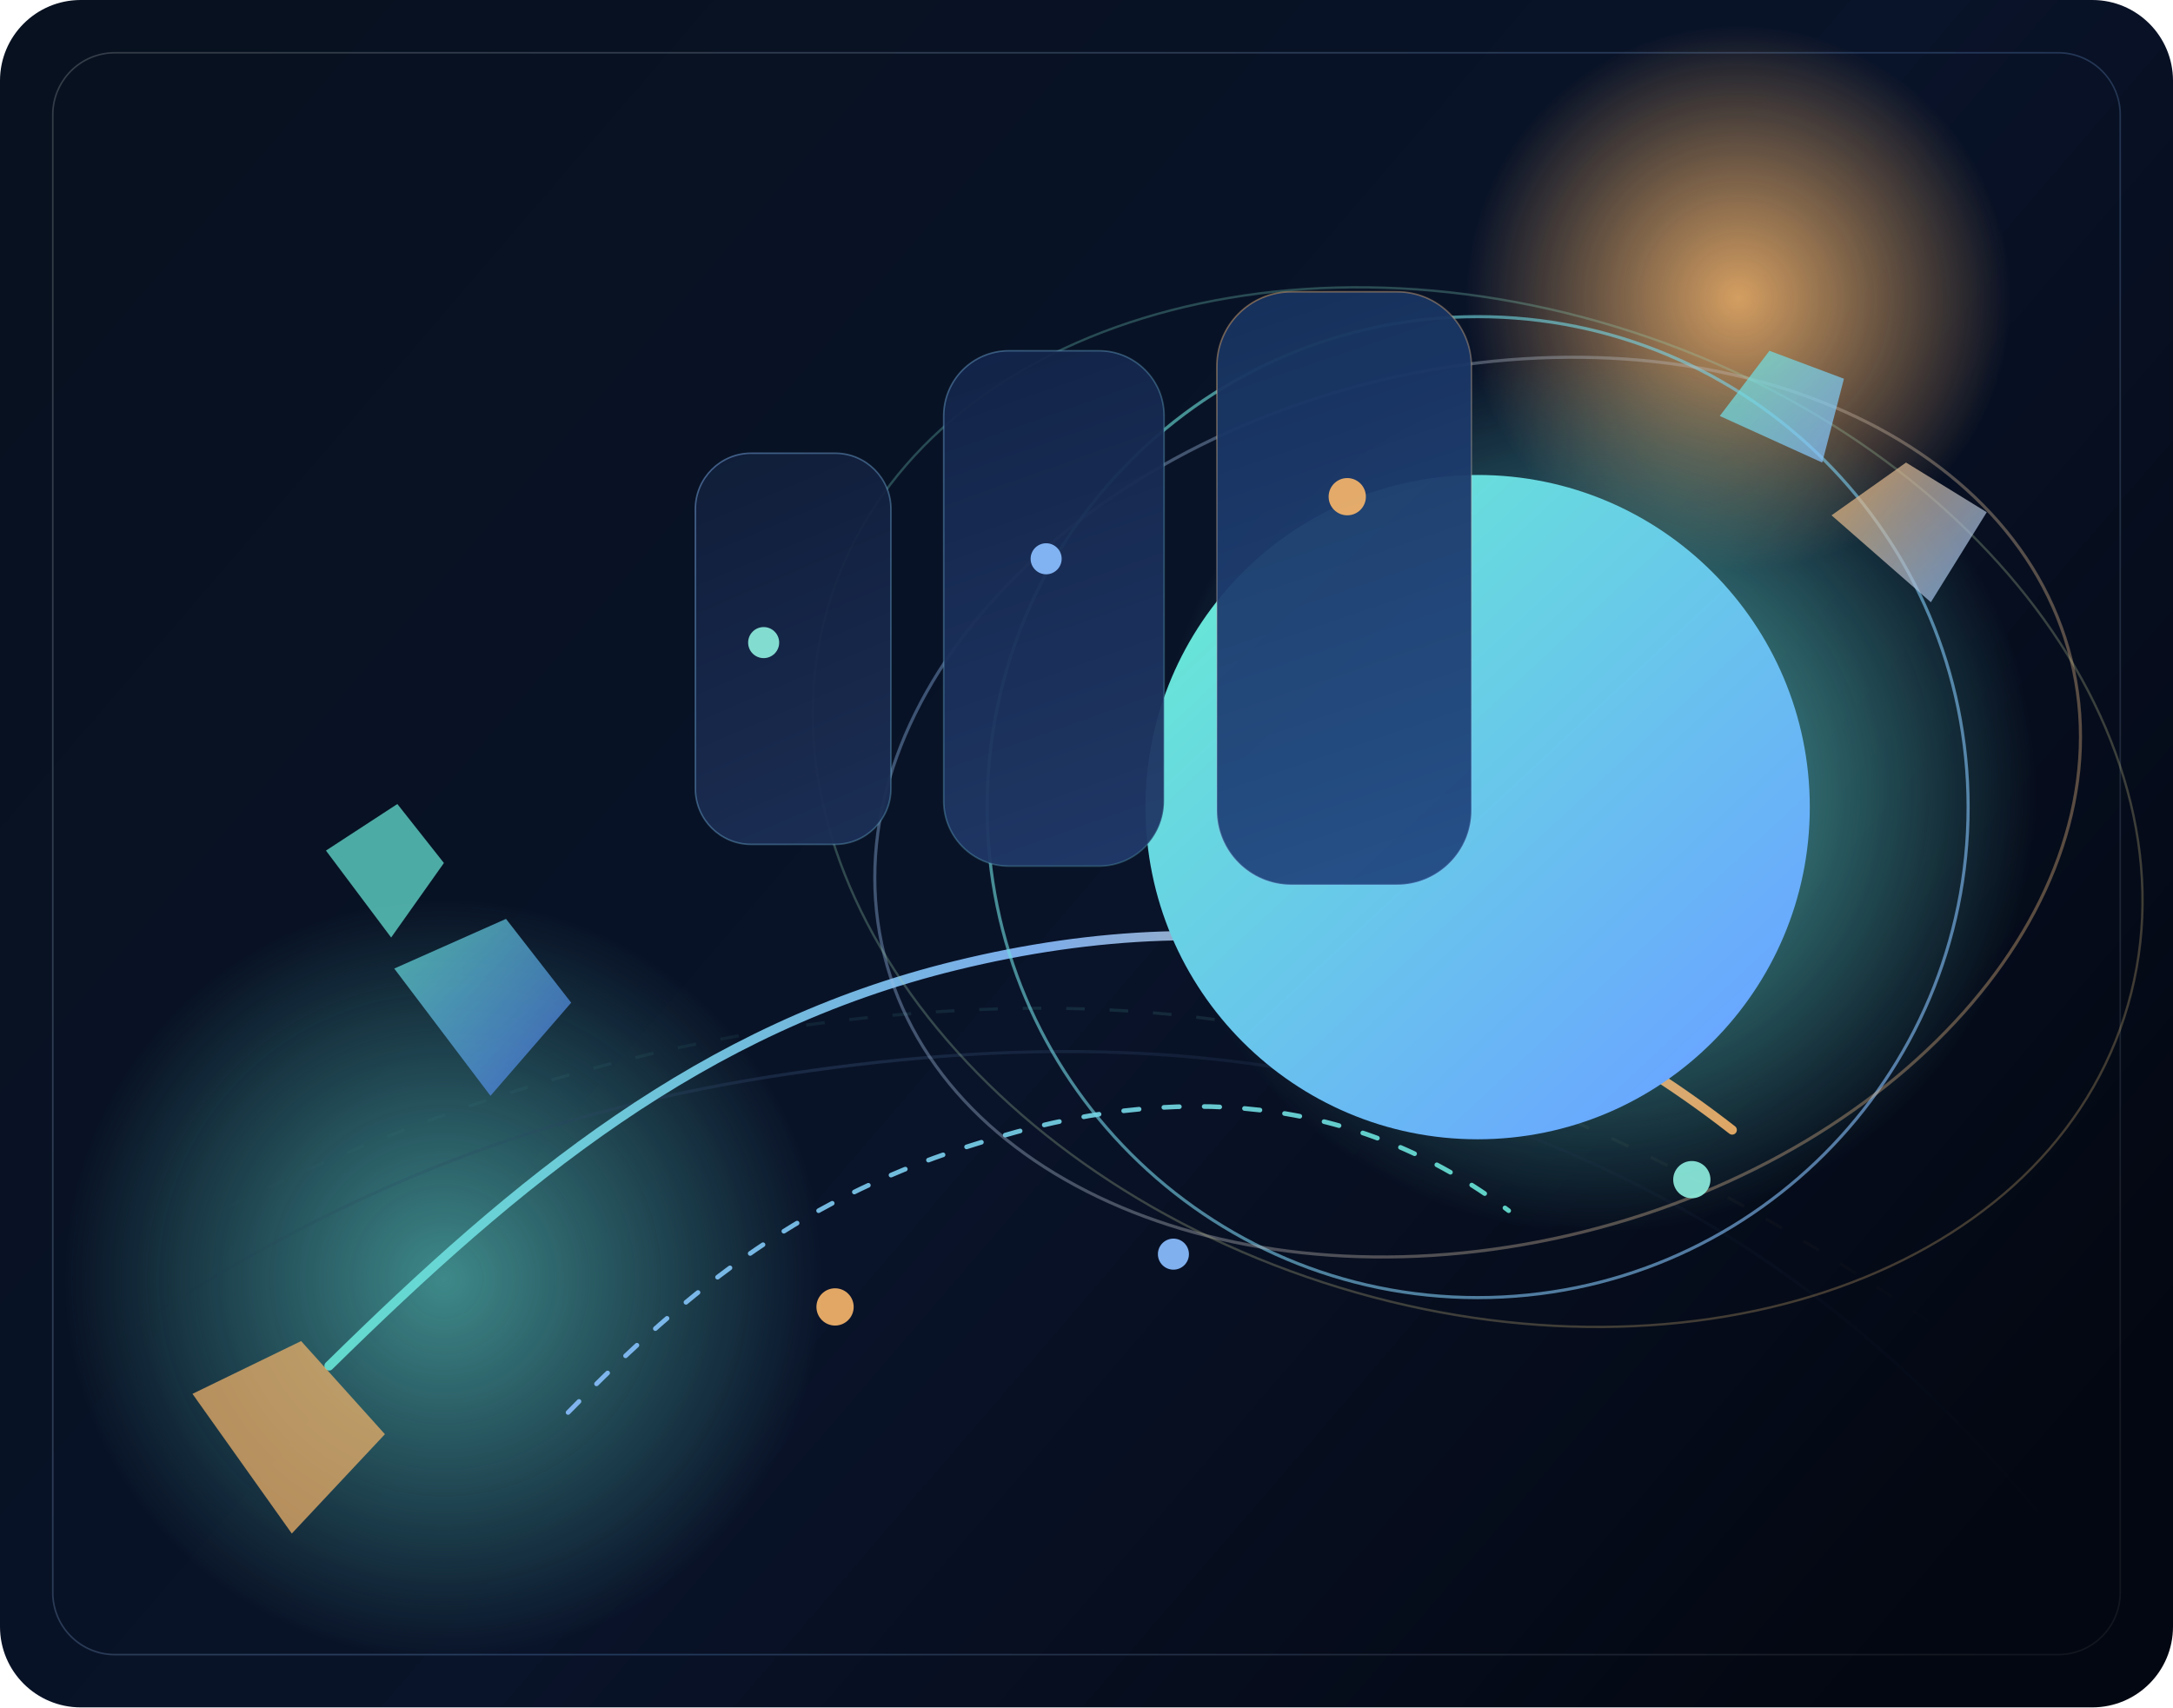
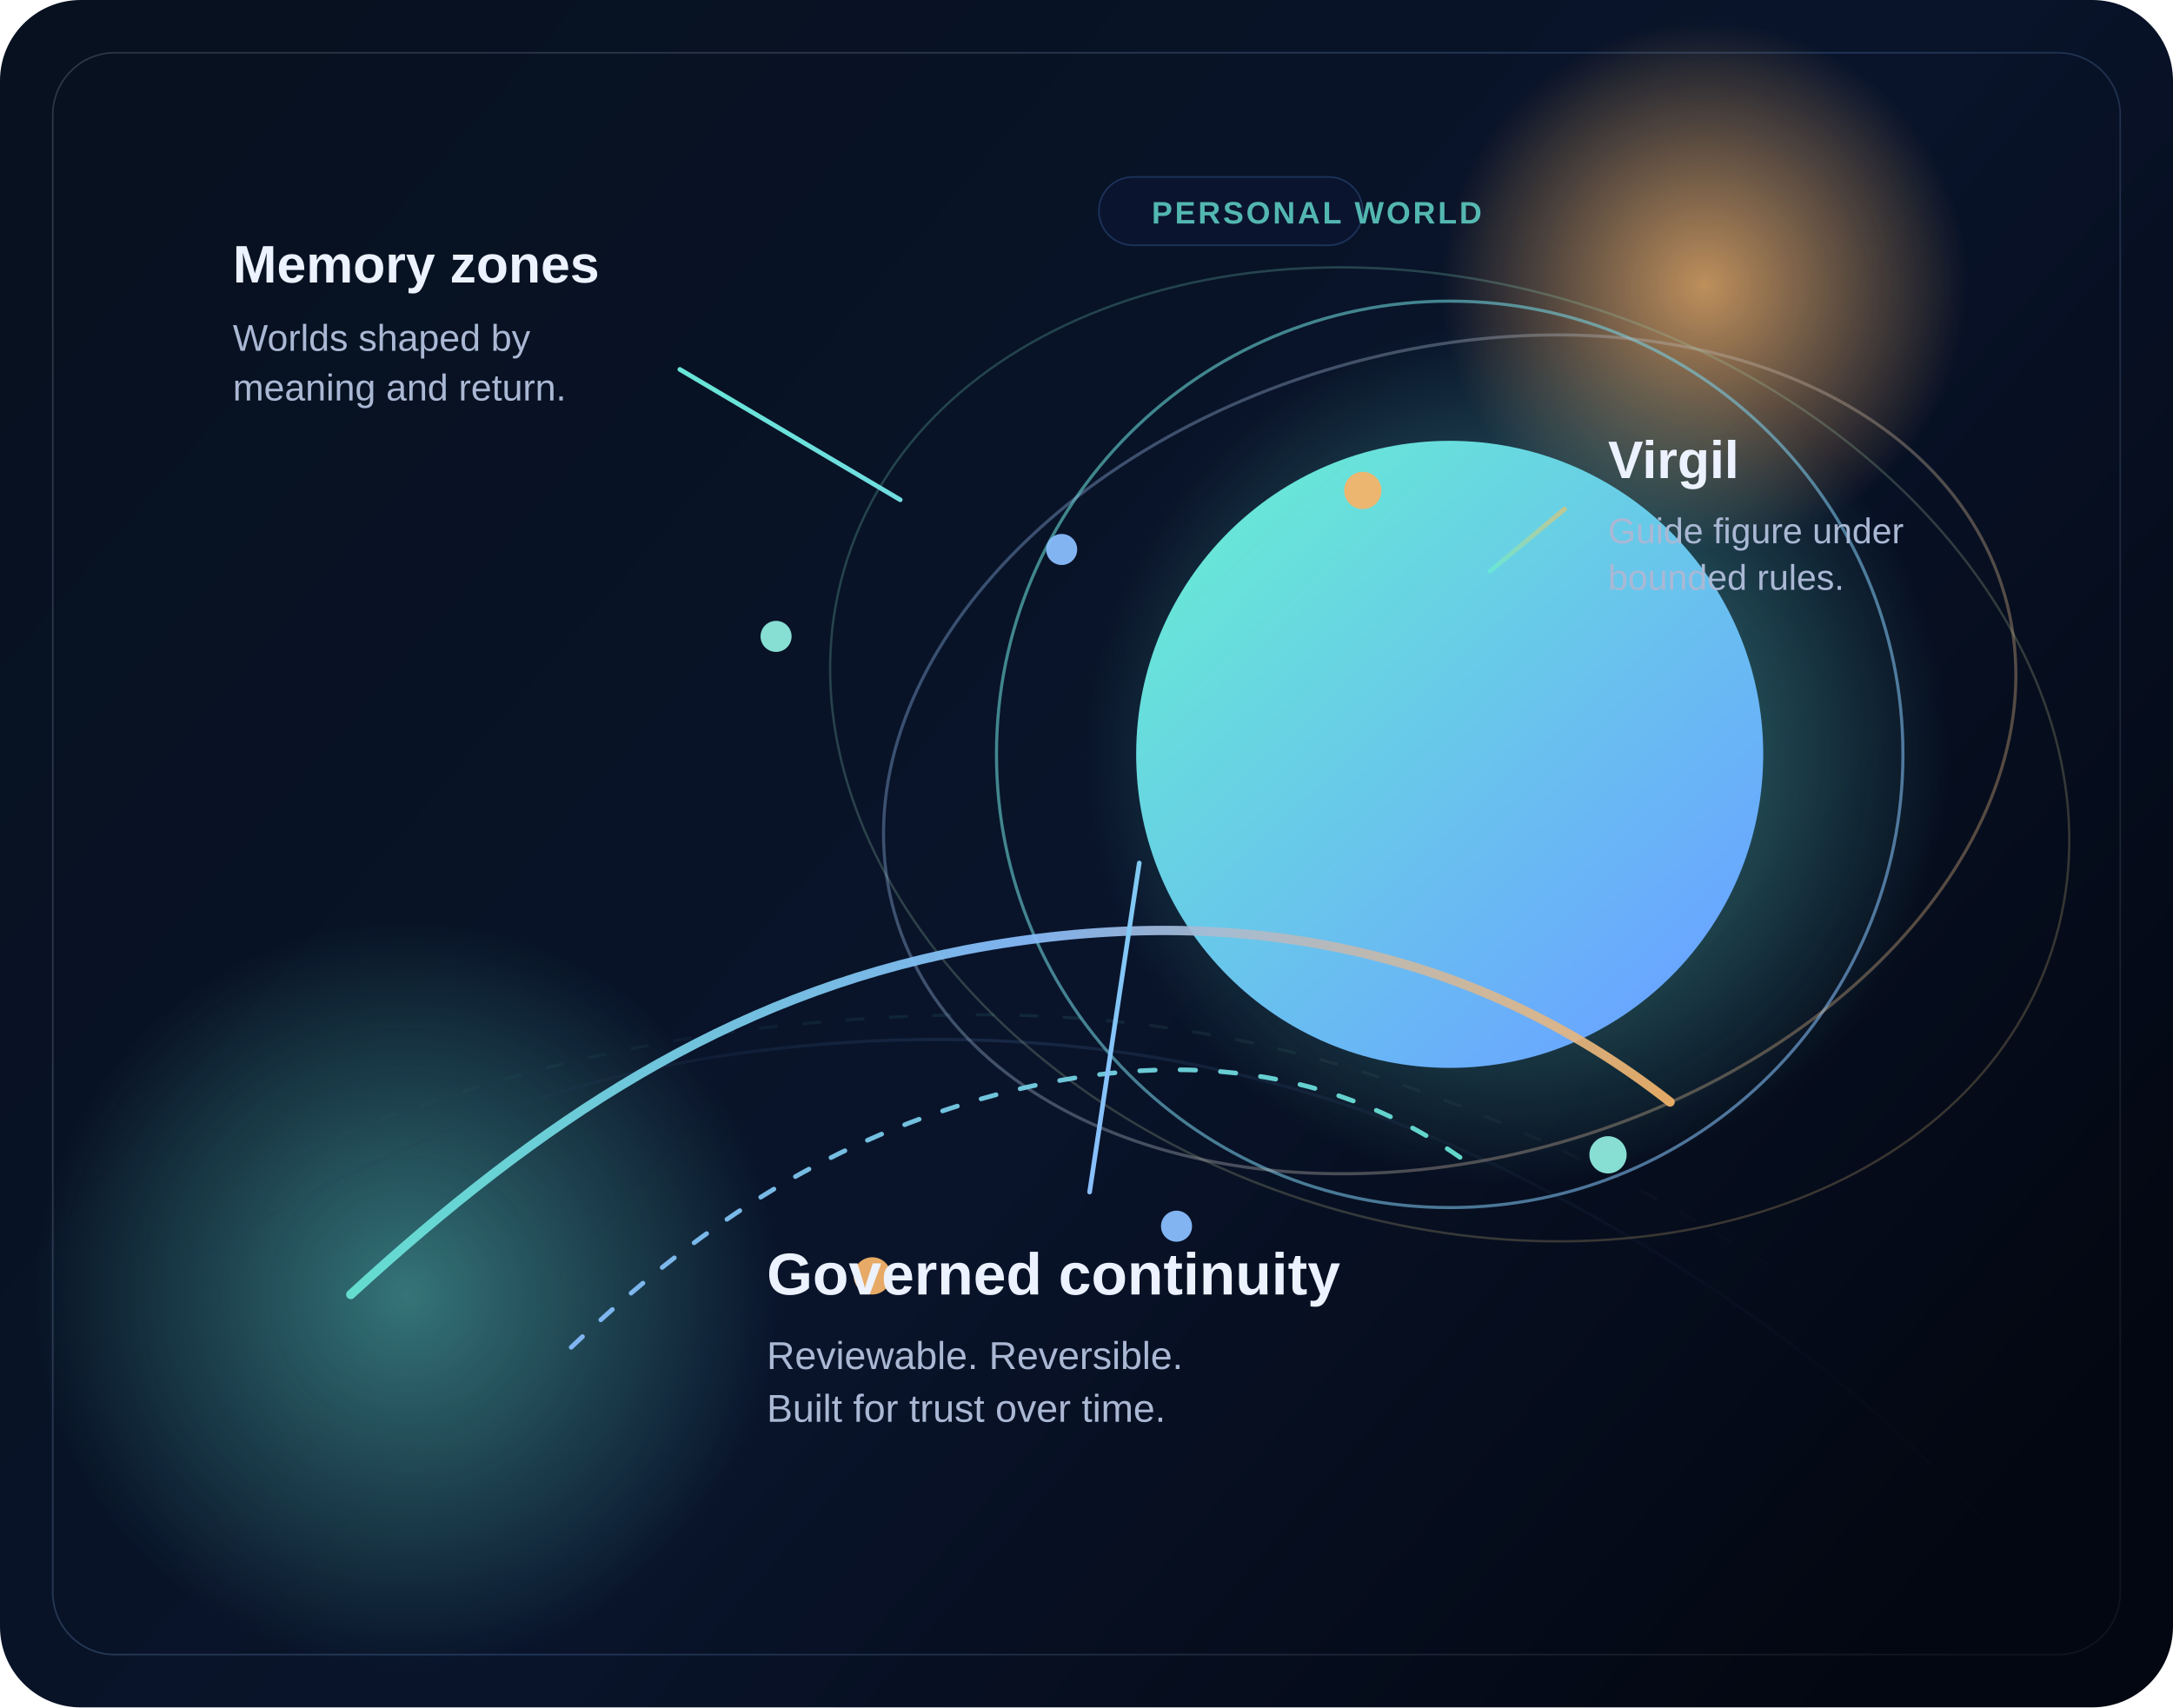
<svg xmlns="http://www.w3.org/2000/svg" width="1400" height="1100" viewBox="0 0 1400 1100" fill="none">
  <rect width="1400" height="1100" rx="52" fill="url(#bg)" />
  <rect x="34" y="34" width="1332" height="1032" rx="40" stroke="url(#frameStroke)" />
-   <g opacity="0.9">
-     <circle cx="1120" cy="192" r="176" fill="url(#warmGlow)" />
-     <circle cx="1028" cy="510" r="284" fill="url(#coolGlow)" />
-     <circle cx="286" cy="824" r="244" fill="url(#seaGlow)" />
+   <g opacity="0.82">
+     <circle cx="1098" cy="184" r="170" fill="url(#warmGlow)" />
+     <circle cx="978" cy="486" r="278" fill="url(#coolGlow)" />
+     <circle cx="262" cy="834" r="240" fill="url(#seaGlow)" />
  </g>
-   <g opacity="0.35">
-     <path d="M58 874C214 766 346 718 494 694C646 670 804 666 964 724C1116 780 1230 866 1342 1010" stroke="url(#horizonLine)" stroke-width="2" />
-     <path d="M122 790C286 706 454 656 642 650C842 644 1026 700 1264 866" stroke="url(#horizonLineSoft)" stroke-width="2" stroke-dasharray="12 16" />
+   <g opacity="0.32">
+     <path d="M88 834C236 740 364 688 516 674C680 658 842 686 994 766C1128 836 1232 918 1310 1018" stroke="url(#horizonLine)" stroke-width="2" />
+     <path d="M142 766C288 694 438 658 610 654C786 650 962 694 1180 842" stroke="url(#horizonLineSoft)" stroke-width="2" stroke-dasharray="12 16" />
  </g>
-   <g opacity="0.9">
-     <path d="M212 880C334 760 452 662 616 622C796 578 962 608 1116 728" stroke="url(#pathGlow)" stroke-width="6" stroke-linecap="round" />
-     <path d="M366 910C446 828 520 770 632 736C758 696 874 706 972 780" stroke="url(#pathGlowSoft)" stroke-width="3" stroke-linecap="round" stroke-dasharray="10 16" />
+   <g filter="url(#coreGlow)">
+     <circle cx="934" cy="486" r="202" fill="url(#coreHalo)" />
  </g>
-   <g filter="url(#blurGlow)">
-     <circle cx="952" cy="520" r="214" fill="url(#coreFill)" />
-   </g>
-   <circle cx="952" cy="520" r="214" fill="url(#coreFillSolid)" />
-   <circle cx="952" cy="520" r="316" stroke="url(#orbitA)" stroke-width="2" opacity="0.6" />
-   <ellipse cx="952" cy="520" rx="394" ry="282" transform="rotate(-14 952 520)" stroke="url(#orbitB)" stroke-width="2" opacity="0.38" />
-   <ellipse cx="952" cy="520" rx="438" ry="322" transform="rotate(18 952 520)" stroke="url(#orbitC)" stroke-width="1.5" opacity="0.28" />
-   <g filter="url(#panelShadow)">
-     <path d="M300 874L430 736C448 716 480 716 498 736L590 838C604 854 606 878 594 896L526 998C514 1018 488 1028 466 1020L330 968C294 954 276 904 300 874Z" fill="url(#platformFill)" />
-     <path d="M634 722L736 596C756 572 792 570 814 592L906 686C922 702 926 728 916 748L858 858C844 886 810 900 780 894L672 868C626 856 604 760 634 722Z" fill="url(#bridgeFill)" />
-     <path d="M998 860L1086 730C1100 708 1128 700 1150 710L1232 752C1262 766 1272 804 1254 828L1154 962C1136 986 1100 992 1076 976L1010 932C986 916 982 884 998 860Z" fill="url(#platformWarm)" />
-   </g>
-   <g opacity="0.95">
-     <rect x="448" y="292" width="126" height="252" rx="36" fill="url(#pillarA)" stroke="url(#pillarStroke)" />
-     <rect x="608" y="226" width="142" height="332" rx="42" fill="url(#pillarB)" stroke="url(#pillarStroke)" />
-     <rect x="784" y="188" width="164" height="382" rx="48" fill="url(#pillarC)" stroke="url(#pillarStrokeStrong)" />
+   <circle cx="934" cy="486" r="202" fill="url(#coreFill)" />
+   <circle cx="934" cy="486" r="292" stroke="url(#orbitA)" stroke-width="2" opacity="0.56" />
+   <ellipse cx="934" cy="486" rx="372" ry="260" transform="rotate(-16 934 486)" stroke="url(#orbitB)" stroke-width="2" opacity="0.36" />
+   <ellipse cx="934" cy="486" rx="408" ry="302" transform="rotate(18 934 486)" stroke="url(#orbitC)" stroke-width="1.5" opacity="0.24" />
+   <g filter="url(#architectureShadow)">
+     <rect x="454" y="290" width="124" height="250" rx="36" fill="url(#pillarA)" stroke="url(#pillarStroke)" />
+     <rect x="612" y="224" width="142" height="332" rx="40" fill="url(#pillarB)" stroke="url(#pillarStroke)" />
+     <rect x="792" y="186" width="168" height="382" rx="46" fill="url(#pillarC)" stroke="url(#pillarStrokeStrong)" />
  </g>
  <g opacity="0.92">
-     <circle cx="492" cy="414" r="10" fill="#8CECDC" />
-     <circle cx="674" cy="360" r="10" fill="#8ABEFF" />
-     <circle cx="868" cy="320" r="12" fill="#F4B46A" />
-     <circle cx="1090" cy="760" r="12" fill="#8CECDC" />
-     <circle cx="756" cy="808" r="10" fill="#8ABEFF" />
-     <circle cx="538" cy="842" r="12" fill="#F4B46A" />
+     <path d="M226 834C348 722 468 642 622 612C790 580 946 608 1076 710" stroke="url(#pathGlow)" stroke-width="6" stroke-linecap="round" />
+     <path d="M368 868C448 792 528 738 632 708C744 676 852 682 944 748" stroke="url(#pathGlowSoft)" stroke-width="3" stroke-linecap="round" stroke-dasharray="10 16" />
  </g>
-   <g opacity="0.72">
-     <path d="M1180 332L1228 298L1280 330L1244 388L1180 332Z" fill="url(#shardWarm)" />
-     <path d="M1108 268L1140 226L1188 244L1174 298L1108 268Z" fill="url(#shardCool)" />
-     <path d="M254 624L326 592L368 646L316 706L254 624Z" fill="url(#shardSea)" />
-     <path d="M210 548L256 518L286 556L252 604L210 548Z" fill="url(#shardCool)" />
-     <path d="M124 898L194 864L248 924L188 988L124 898Z" fill="url(#shardWarm)" />
+   <g opacity="0.94">
+     <circle cx="500" cy="410" r="10" fill="#8FEBDD" />
+     <circle cx="684" cy="354" r="10" fill="#8ABEFF" />
+     <circle cx="878" cy="316" r="12" fill="#F4B46A" />
+     <circle cx="1036" cy="744" r="12" fill="#8FEBDD" />
+     <circle cx="758" cy="790" r="10" fill="#8ABEFF" />
+     <circle cx="562" cy="822" r="12" fill="#F4B46A" />
+   </g>
+   <g filter="url(#cardShadow)">
+     <rect x="118" y="126" width="320" height="172" rx="28" fill="url(#cardFill)" stroke="url(#cardStroke)" />
+     <rect x="1008" y="250" width="246" height="156" rx="26" fill="url(#cardFill)" stroke="url(#warmStroke)" />
+     <rect x="456" y="768" width="492" height="182" rx="30" fill="url(#cardFill)" stroke="url(#cardStroke)" />
+   </g>
+   <path d="M438 238L580 322" stroke="url(#linkCool)" stroke-width="3" stroke-linecap="round" />
+   <path d="M1008 328L960 368" stroke="url(#linkWarm)" stroke-width="3" stroke-linecap="round" />
+   <path d="M702 768L734 556" stroke="url(#linkCool)" stroke-width="3" stroke-linecap="round" />
+   <text x="150" y="182" fill="#ECF2FF" font-family="Arial, Helvetica, sans-serif" font-size="34" font-weight="700">Memory zones</text>
+   <text x="150" y="226" fill="#AAB8D4" font-family="Arial, Helvetica, sans-serif" font-size="24">Worlds shaped by</text>
+   <text x="150" y="258" fill="#AAB8D4" font-family="Arial, Helvetica, sans-serif" font-size="24">meaning and return.</text>
+   <text x="1036" y="308" fill="#ECF2FF" font-family="Arial, Helvetica, sans-serif" font-size="34" font-weight="700">Virgil</text>
+   <text x="1036" y="350" fill="#AAB8D4" font-family="Arial, Helvetica, sans-serif" font-size="23">Guide figure under</text>
+   <text x="1036" y="380" fill="#AAB8D4" font-family="Arial, Helvetica, sans-serif" font-size="23">bounded rules.</text>
+   <text x="494" y="834" fill="#ECF2FF" font-family="Arial, Helvetica, sans-serif" font-size="38" font-weight="700">Governed continuity</text>
+   <text x="494" y="882" fill="#AAB8D4" font-family="Arial, Helvetica, sans-serif" font-size="25">Reviewable. Reversible.</text>
+   <text x="494" y="916" fill="#AAB8D4" font-family="Arial, Helvetica, sans-serif" font-size="25">Built for trust over time.</text>
+   <g opacity="0.78">
+     <rect x="708" y="114" width="170" height="44" rx="22" fill="#0B1430" stroke="#233D6A" />
+     <text x="742" y="144" fill="#68E6D7" font-family="Arial, Helvetica, sans-serif" font-size="20" font-weight="700" letter-spacing="1.6">PERSONAL WORLD</text>
  </g>
  <defs>
-     <linearGradient id="bg" x1="122" y1="86" x2="1244" y2="1052" gradientUnits="userSpaceOnUse">
+     <linearGradient id="bg" x1="126" y1="84" x2="1238" y2="1048" gradientUnits="userSpaceOnUse">
      <stop stop-color="#071120" />
-       <stop offset="0.54" stop-color="#091329" />
+       <stop offset="0.54" stop-color="#09142B" />
      <stop offset="1" stop-color="#030711" />
    </linearGradient>
    <linearGradient id="frameStroke" x1="98" y1="74" x2="1310" y2="1052" gradientUnits="userSpaceOnUse">
-       <stop stop-color="#FFFFFF" stop-opacity="0.18" />
-       <stop offset="0.55" stop-color="#78B3FF" stop-opacity="0.24" />
-       <stop offset="1" stop-color="#FFFFFF" stop-opacity="0.06" />
+       <stop stop-color="#FFFFFF" stop-opacity="0.16" />
+       <stop offset="0.52" stop-color="#78B3FF" stop-opacity="0.22" />
+       <stop offset="1" stop-color="#FFFFFF" stop-opacity="0.05" />
    </linearGradient>
-     <radialGradient id="warmGlow" cx="0" cy="0" r="1" gradientUnits="userSpaceOnUse" gradientTransform="translate(1120 192) rotate(90) scale(176)">
-       <stop stop-color="#F4B46A" stop-opacity="0.96" />
+     <radialGradient id="warmGlow" cx="0" cy="0" r="1" gradientUnits="userSpaceOnUse" gradientTransform="translate(1098 184) rotate(90) scale(170)">
+       <stop stop-color="#F4B46A" stop-opacity="0.94" />
      <stop offset="1" stop-color="#F4B46A" stop-opacity="0" />
    </radialGradient>
-     <radialGradient id="coolGlow" cx="0" cy="0" r="1" gradientUnits="userSpaceOnUse" gradientTransform="translate(1028 510) rotate(90) scale(284)">
-       <stop stop-color="#72B6FF" stop-opacity="0.9" />
-       <stop offset="0.52" stop-color="#68E6D7" stop-opacity="0.42" />
+     <radialGradient id="coolGlow" cx="0" cy="0" r="1" gradientUnits="userSpaceOnUse" gradientTransform="translate(978 486) rotate(90) scale(278)">
+       <stop stop-color="#74B6FF" stop-opacity="0.82" />
+       <stop offset="0.52" stop-color="#68E6D7" stop-opacity="0.34" />
      <stop offset="1" stop-color="#68E6D7" stop-opacity="0" />
    </radialGradient>
-     <radialGradient id="seaGlow" cx="0" cy="0" r="1" gradientUnits="userSpaceOnUse" gradientTransform="translate(286 824) rotate(90) scale(244)">
-       <stop stop-color="#68E6D7" stop-opacity="0.62" />
+     <radialGradient id="seaGlow" cx="0" cy="0" r="1" gradientUnits="userSpaceOnUse" gradientTransform="translate(262 834) rotate(90) scale(240)">
+       <stop stop-color="#68E6D7" stop-opacity="0.56" />
      <stop offset="1" stop-color="#68E6D7" stop-opacity="0" />
    </radialGradient>
-     <linearGradient id="pathGlow" x1="212" y1="880" x2="1116" y2="728" gradientUnits="userSpaceOnUse">
+     <linearGradient id="horizonLine" x1="88" y1="834" x2="1310" y2="1018" gradientUnits="userSpaceOnUse">
+       <stop stop-color="#162540" stop-opacity="0" />
+       <stop offset="0.42" stop-color="#38547D" />
+       <stop offset="1" stop-color="#162540" stop-opacity="0" />
+     </linearGradient>
+     <linearGradient id="horizonLineSoft" x1="142" y1="766" x2="1180" y2="842" gradientUnits="userSpaceOnUse">
+       <stop stop-color="#68E6D7" stop-opacity="0" />
+       <stop offset="0.52" stop-color="#68E6D7" stop-opacity="0.3" />
+       <stop offset="1" stop-color="#F4B46A" stop-opacity="0" />
+     </linearGradient>
+     <radialGradient id="coreHalo" cx="0" cy="0" r="1" gradientUnits="userSpaceOnUse" gradientTransform="translate(934 486) rotate(90) scale(202)">
+       <stop stop-color="#B8FCF4" />
+       <stop offset="0.5" stop-color="#7DE0E5" />
+       <stop offset="1" stop-color="#7DE0E5" stop-opacity="0" />
+     </radialGradient>
+     <linearGradient id="coreFill" x1="786" y1="340" x2="1062" y2="642" gradientUnits="userSpaceOnUse">
+       <stop stop-color="#68E6D7" />
+       <stop offset="1" stop-color="#69A7FF" />
+     </linearGradient>
+     <linearGradient id="orbitA" x1="642" y1="294" x2="1226" y2="678" gradientUnits="userSpaceOnUse">
+       <stop stop-color="#68E6D7" />
+       <stop offset="1" stop-color="#89BEFF" />
+     </linearGradient>
+     <linearGradient id="orbitB" x1="624" y1="220" x2="1272" y2="808" gradientUnits="userSpaceOnUse">
+       <stop stop-color="#89BEFF" />
+       <stop offset="1" stop-color="#F4B46A" />
+     </linearGradient>
+     <linearGradient id="orbitC" x1="566" y1="188" x2="1288" y2="846" gradientUnits="userSpaceOnUse">
+       <stop stop-color="#68E6D7" />
+       <stop offset="1" stop-color="#F4B46A" />
+     </linearGradient>
+     <linearGradient id="pillarA" x1="466" y1="290" x2="578" y2="540" gradientUnits="userSpaceOnUse">
+       <stop stop-color="#111E3C" />
+       <stop offset="1" stop-color="#1C2F57" />
+     </linearGradient>
+     <linearGradient id="pillarB" x1="628" y1="224" x2="742" y2="556" gradientUnits="userSpaceOnUse">
+       <stop stop-color="#132449" />
+       <stop offset="1" stop-color="#223C6A" />
+     </linearGradient>
+     <linearGradient id="pillarC" x1="810" y1="186" x2="952" y2="568" gradientUnits="userSpaceOnUse">
+       <stop stop-color="#18315D" />
+       <stop offset="1" stop-color="#274D86" />
+     </linearGradient>
+     <linearGradient id="pillarStroke" x1="454" y1="290" x2="906" y2="568" gradientUnits="userSpaceOnUse">
+       <stop stop-color="#8ABEFF" stop-opacity="0.42" />
+       <stop offset="1" stop-color="#68E6D7" stop-opacity="0.18" />
+     </linearGradient>
+     <linearGradient id="pillarStrokeStrong" x1="792" y1="186" x2="960" y2="568" gradientUnits="userSpaceOnUse">
+       <stop stop-color="#F4B46A" stop-opacity="0.46" />
+       <stop offset="1" stop-color="#8ABEFF" stop-opacity="0.16" />
+     </linearGradient>
+     <linearGradient id="pathGlow" x1="226" y1="834" x2="1076" y2="710" gradientUnits="userSpaceOnUse">
      <stop stop-color="#68E6D7" />
      <stop offset="0.54" stop-color="#89BEFF" />
      <stop offset="1" stop-color="#F4B46A" />
    </linearGradient>
-     <linearGradient id="pathGlowSoft" x1="366" y1="910" x2="972" y2="780" gradientUnits="userSpaceOnUse">
+     <linearGradient id="pathGlowSoft" x1="368" y1="868" x2="944" y2="748" gradientUnits="userSpaceOnUse">
      <stop stop-color="#89BEFF" />
      <stop offset="1" stop-color="#68E6D7" />
    </linearGradient>
-     <linearGradient id="horizonLine" x1="58" y1="874" x2="1342" y2="1010" gradientUnits="userSpaceOnUse">
-       <stop stop-color="#182540" stop-opacity="0" />
-       <stop offset="0.35" stop-color="#3A557C" />
-       <stop offset="1" stop-color="#182540" stop-opacity="0" />
+     <linearGradient id="cardFill" x1="164" y1="122" x2="1038" y2="960" gradientUnits="userSpaceOnUse">
+       <stop stop-color="#0B1430" stop-opacity="0.94" />
+       <stop offset="1" stop-color="#0A1225" stop-opacity="0.94" />
    </linearGradient>
-     <linearGradient id="horizonLineSoft" x1="122" y1="790" x2="1264" y2="866" gradientUnits="userSpaceOnUse">
-       <stop stop-color="#68E6D7" stop-opacity="0" />
-       <stop offset="0.52" stop-color="#68E6D7" stop-opacity="0.34" />
-       <stop offset="1" stop-color="#F4B46A" stop-opacity="0" />
+     <linearGradient id="cardStroke" x1="118" y1="126" x2="948" y2="950" gradientUnits="userSpaceOnUse">
+       <stop stop-color="#294B78" stop-opacity="0.48" />
+       <stop offset="1" stop-color="#68E6D7" stop-opacity="0.16" />
    </linearGradient>
-     <radialGradient id="coreFill" cx="0" cy="0" r="1" gradientUnits="userSpaceOnUse" gradientTransform="translate(952 520) rotate(90) scale(214)">
-       <stop stop-color="#B7F9F2" />
-       <stop offset="0.48" stop-color="#79DDE5" />
-       <stop offset="1" stop-color="#79DDE5" stop-opacity="0" />
-     </radialGradient>
-     <linearGradient id="coreFillSolid" x1="792" y1="370" x2="1090" y2="690" gradientUnits="userSpaceOnUse">
+     <linearGradient id="warmStroke" x1="1008" y1="250" x2="1254" y2="406" gradientUnits="userSpaceOnUse">
+       <stop stop-color="#F4B46A" stop-opacity="0.44" />
+       <stop offset="1" stop-color="#8ABEFF" stop-opacity="0.18" />
+     </linearGradient>
+     <linearGradient id="linkCool" x1="438" y1="238" x2="734" y2="768" gradientUnits="userSpaceOnUse">
      <stop stop-color="#68E6D7" />
-       <stop offset="1" stop-color="#69A7FF" />
+       <stop offset="1" stop-color="#8ABEFF" />
    </linearGradient>
-     <linearGradient id="orbitA" x1="636" y1="312" x2="1248" y2="728" gradientUnits="userSpaceOnUse">
-       <stop stop-color="#68E6D7" />
-       <stop offset="1" stop-color="#89BEFF" />
-     </linearGradient>
-     <linearGradient id="orbitB" x1="614" y1="226" x2="1324" y2="828" gradientUnits="userSpaceOnUse">
-       <stop stop-color="#89BEFF" />
-       <stop offset="1" stop-color="#F4B46A" />
-     </linearGradient>
-     <linearGradient id="orbitC" x1="560" y1="200" x2="1332" y2="860" gradientUnits="userSpaceOnUse">
+     <linearGradient id="linkWarm" x1="960" y1="368" x2="1036" y2="308" gradientUnits="userSpaceOnUse">
      <stop stop-color="#68E6D7" />
      <stop offset="1" stop-color="#F4B46A" />
    </linearGradient>
-     <linearGradient id="platformFill" x1="328" y1="750" x2="578" y2="988" gradientUnits="userSpaceOnUse">
-       <stop stop-color="#0E1830" />
-       <stop offset="1" stop-color="#16284E" />
-     </linearGradient>
-     <linearGradient id="bridgeFill" x1="666" y1="596" x2="894" y2="880" gradientUnits="userSpaceOnUse">
-       <stop stop-color="#112040" />
-       <stop offset="1" stop-color="#1B2C58" />
-     </linearGradient>
-     <linearGradient id="platformWarm" x1="1018" y1="724" x2="1238" y2="956" gradientUnits="userSpaceOnUse">
-       <stop stop-color="#1A223F" />
-       <stop offset="1" stop-color="#26203A" />
-     </linearGradient>
-     <linearGradient id="pillarA" x1="464" y1="292" x2="572" y2="544" gradientUnits="userSpaceOnUse">
-       <stop stop-color="#111E3A" />
-       <stop offset="1" stop-color="#1C2F57" />
-     </linearGradient>
-     <linearGradient id="pillarB" x1="626" y1="226" x2="744" y2="558" gradientUnits="userSpaceOnUse">
-       <stop stop-color="#132449" />
-       <stop offset="1" stop-color="#213A6A" />
-     </linearGradient>
-     <linearGradient id="pillarC" x1="806" y1="188" x2="936" y2="570" gradientUnits="userSpaceOnUse">
-       <stop stop-color="#17315D" />
-       <stop offset="1" stop-color="#234A84" />
-     </linearGradient>
-     <linearGradient id="pillarStroke" x1="462" y1="292" x2="876" y2="570" gradientUnits="userSpaceOnUse">
-       <stop stop-color="#8ABEFF" stop-opacity="0.44" />
-       <stop offset="1" stop-color="#68E6D7" stop-opacity="0.18" />
-     </linearGradient>
-     <linearGradient id="pillarStrokeStrong" x1="784" y1="188" x2="948" y2="570" gradientUnits="userSpaceOnUse">
-       <stop stop-color="#F4B46A" stop-opacity="0.48" />
-       <stop offset="1" stop-color="#8ABEFF" stop-opacity="0.18" />
-     </linearGradient>
-     <linearGradient id="shardWarm" x1="1180" y1="298" x2="1280" y2="388" gradientUnits="userSpaceOnUse">
-       <stop stop-color="#F4B46A" />
-       <stop offset="1" stop-color="#8ABEFF" />
-     </linearGradient>
-     <linearGradient id="shardCool" x1="1108" y1="226" x2="1188" y2="298" gradientUnits="userSpaceOnUse">
-       <stop stop-color="#68E6D7" />
-       <stop offset="1" stop-color="#8ABEFF" />
-     </linearGradient>
-     <linearGradient id="shardSea" x1="254" y1="592" x2="368" y2="706" gradientUnits="userSpaceOnUse">
-       <stop stop-color="#68E6D7" />
-       <stop offset="1" stop-color="#4B6FE3" />
-     </linearGradient>
-     <filter id="blurGlow" x="650" y="218" width="604" height="604" color-interpolation-filters="sRGB">
-       <feGaussianBlur stdDeviation="44" />
+     <filter id="coreGlow" x="688" y="240" width="492" height="492" color-interpolation-filters="sRGB">
+       <feGaussianBlur stdDeviation="42" />
    </filter>
-     <filter id="panelShadow" x="236" y="516" width="1074" height="572" color-interpolation-filters="sRGB">
-       <feDropShadow dx="0" dy="34" stdDeviation="36" flood-color="#000000" flood-opacity="0.34" />
+     <filter id="architectureShadow" x="406" y="144" width="618" height="472" color-interpolation-filters="sRGB">
+       <feDropShadow dx="0" dy="32" stdDeviation="30" flood-color="#000000" flood-opacity="0.32" />
+     </filter>
+     <filter id="cardShadow" x="86" y="96" width="1210" height="894" color-interpolation-filters="sRGB">
+       <feDropShadow dx="0" dy="26" stdDeviation="28" flood-color="#000000" flood-opacity="0.3" />
    </filter>
  </defs>
</svg>
